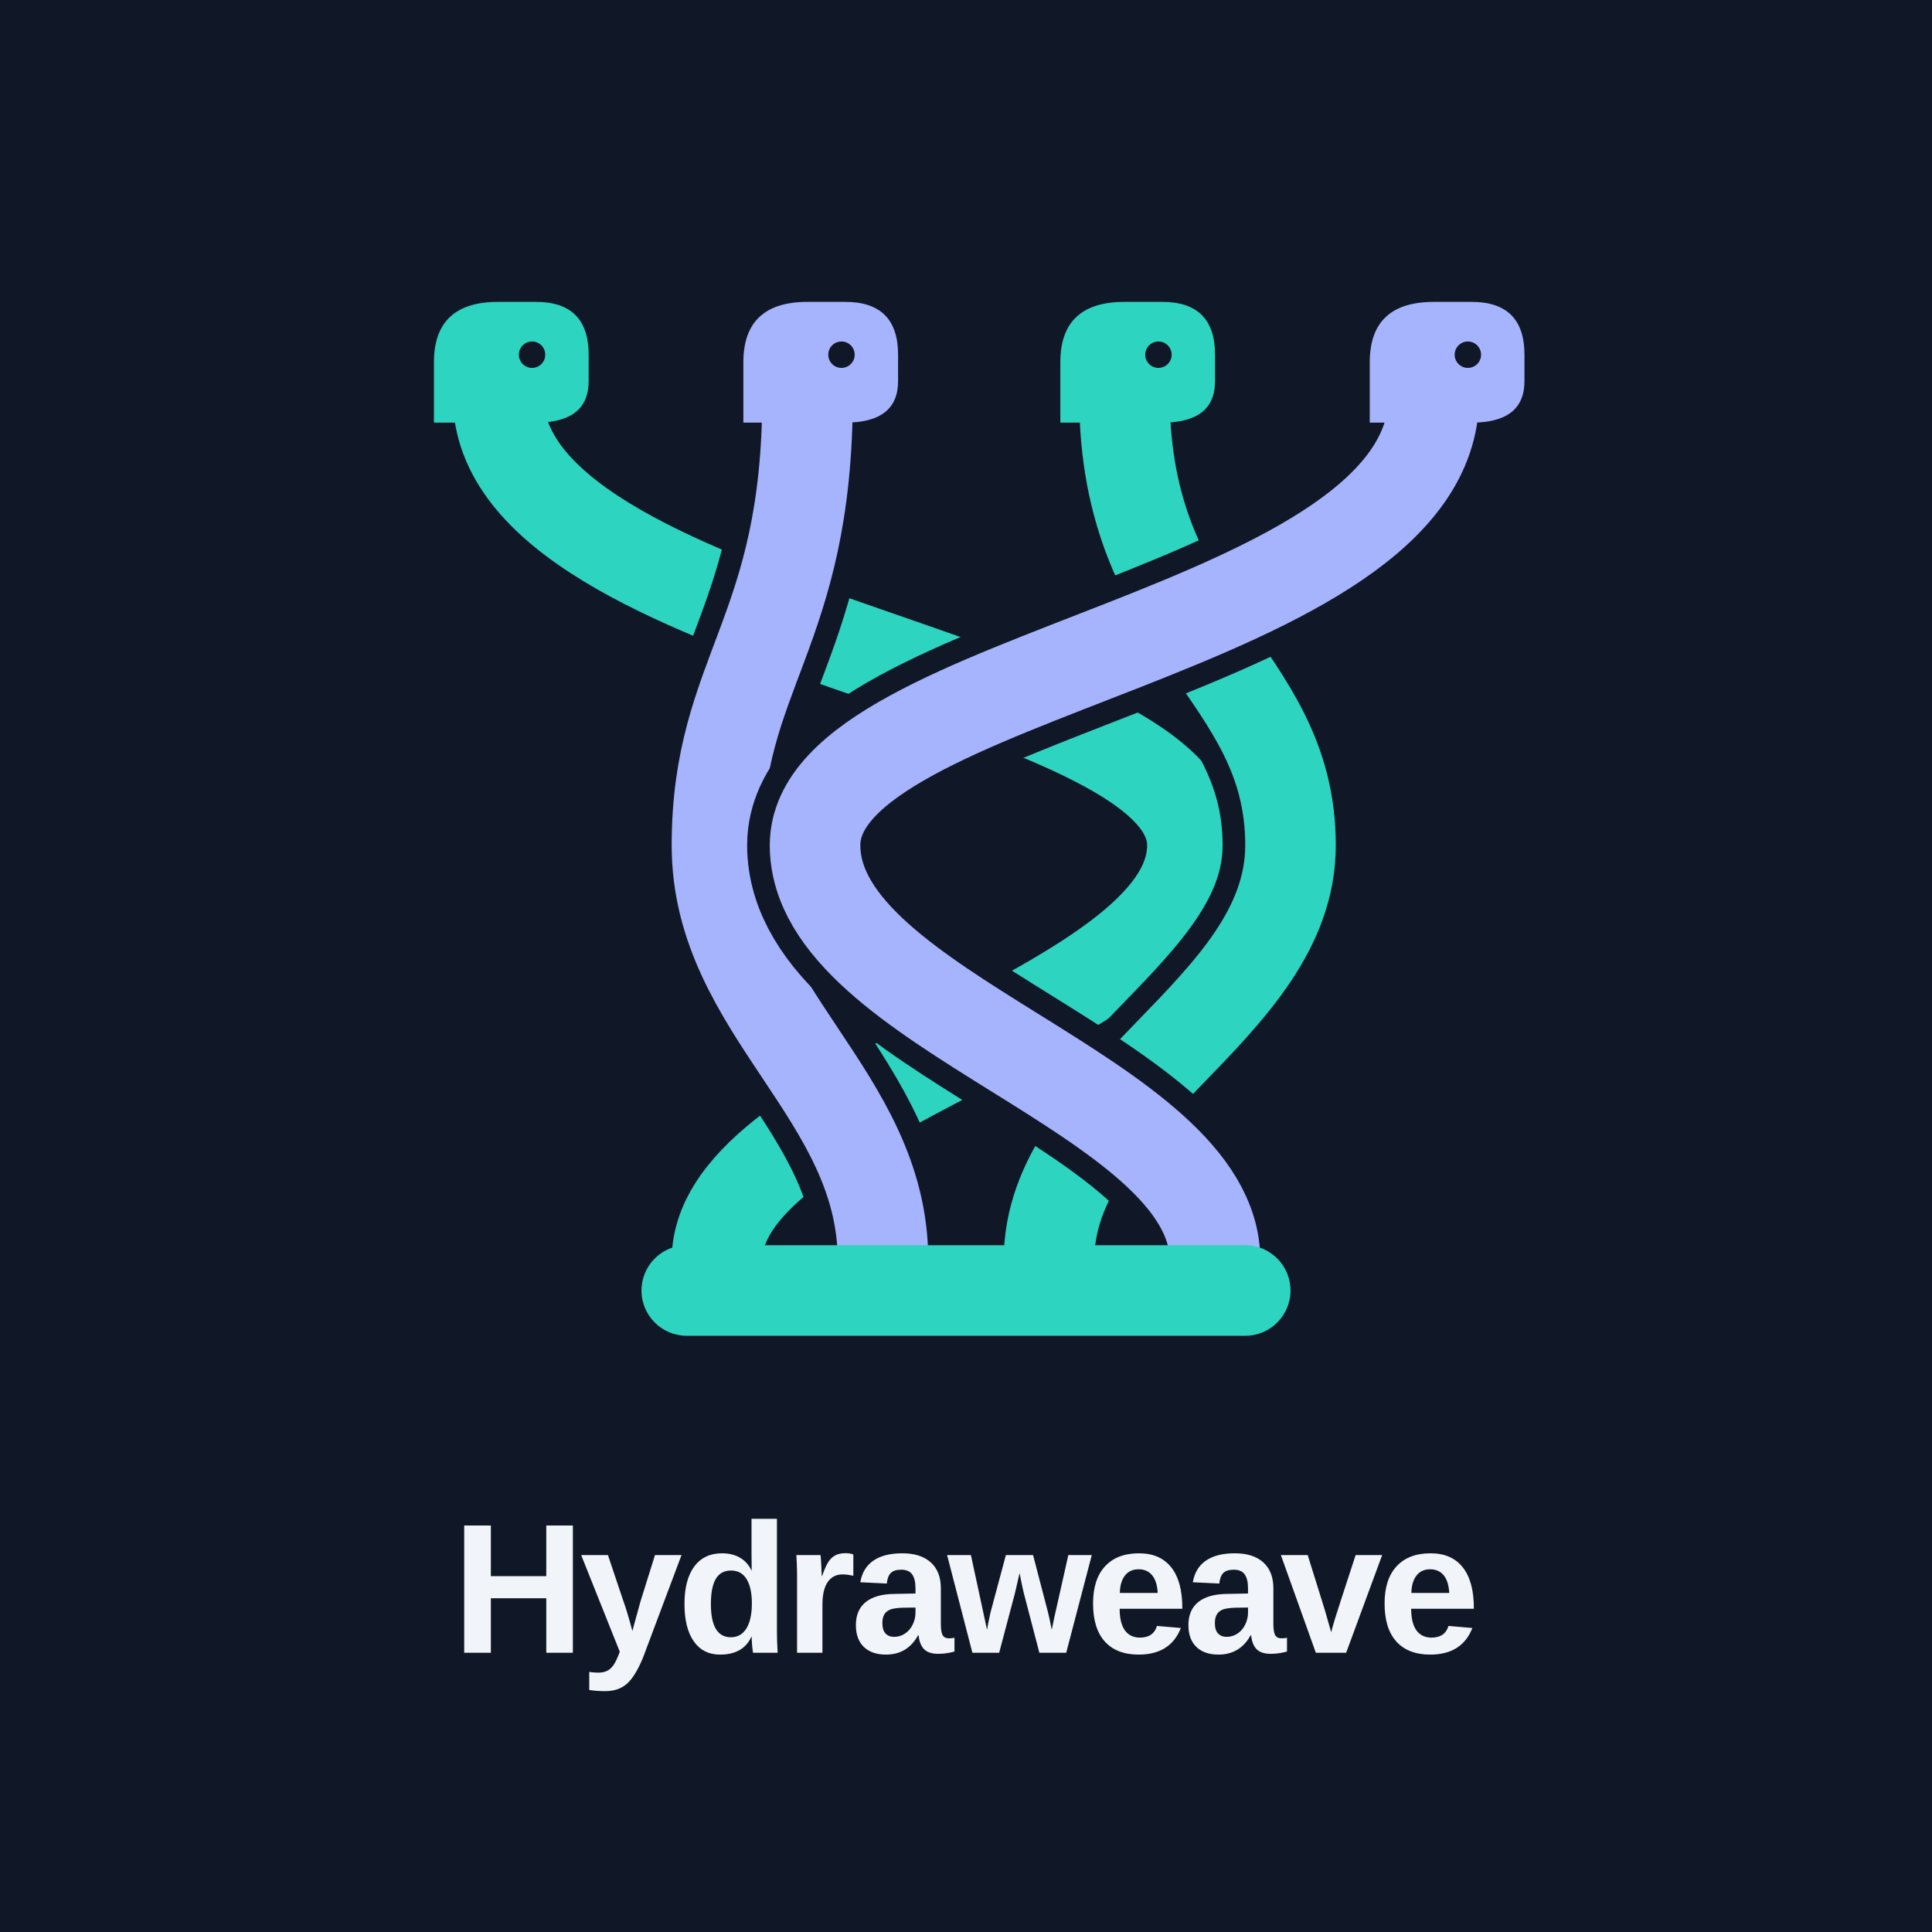
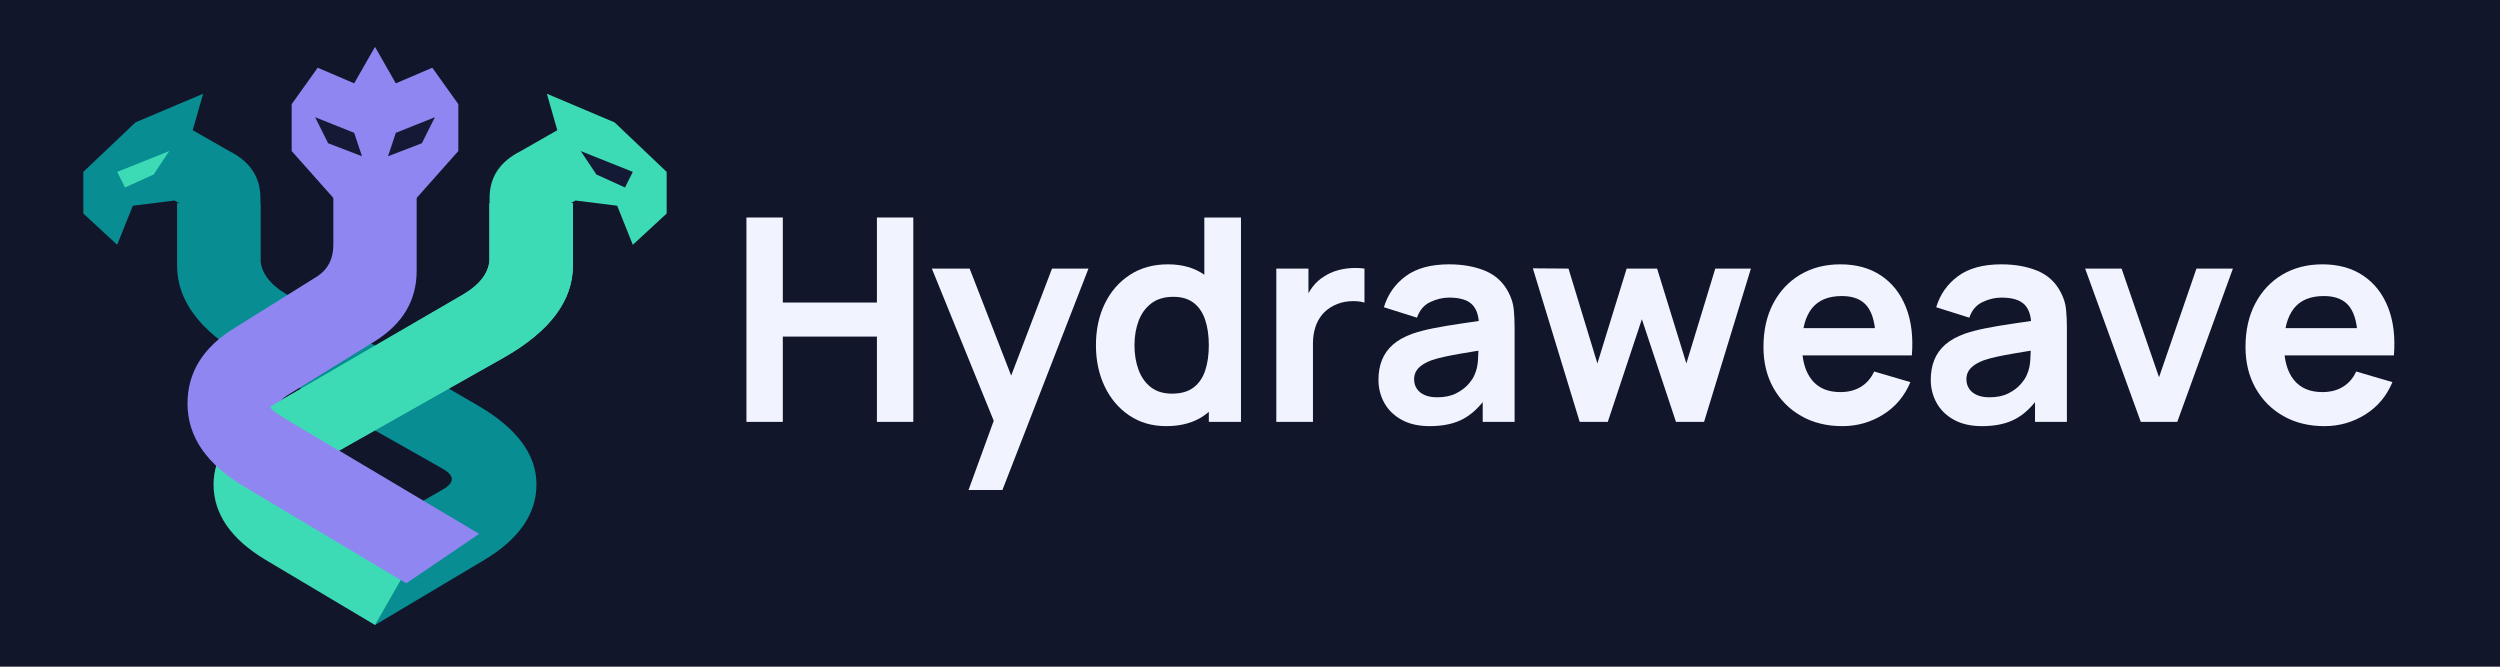
- <svg xmlns="http://www.w3.org/2000/svg" viewBox="0 0 512 512" role="img" aria-labelledby="title desc">
-   <rect x="0" y="0" width="512" height="512" fill="#101827" />
-   <g fill="none" stroke-linecap="round" stroke-linejoin="round">
-     <path d="M190 334 C190 290 316 268 316 224 C316 178 132 168 132 105" stroke="#101827" stroke-width="36" />
-     <path d="M190 334 C190 290 316 268 316 224 C316 178 132 168 132 105" stroke="#2dd4bf" stroke-width="24" />
-     <path d="M234 334 C234 290 190 268 190 224 C190 178 214 168 214 105" stroke="#101827" stroke-width="36" />
-     <path d="M234 334 C234 290 190 268 190 224 C190 178 214 168 214 105" stroke="#a5b4fc" stroke-width="24" />
-     <path d="M278 334 C278 290 342 268 342 224 C342 178 298 168 298 105" stroke="#101827" stroke-width="36" />
-     <path d="M278 334 C278 290 342 268 342 224 C342 178 298 168 298 105" stroke="#2dd4bf" stroke-width="24" />
-     <path d="M322 334 C322 290 216 268 216 224 C216 178 380 168 380 105" stroke="#101827" stroke-width="36" />
-     <path d="M322 334 C322 290 216 268 216 224 C216 178 380 168 380 105" stroke="#a5b4fc" stroke-width="24" />
+ <svg xmlns="http://www.w3.org/2000/svg" width="960" height="256" viewBox="0 0 960 256" role="img" aria-labelledby="title desc">
+   <path d="M0 0H960V256H0Z" fill="#11162B" />
+   <g transform="translate(16 0)">
+     <g aria-label="Three hydra necks woven into one braid">
+       <path d="M52 78H84V99Q84 107 94 113L168 156Q190 169 190 186Q190 203 170 215L128 240L112 212L154 188Q161 184 154 180L78 137Q52 122 52 102Z" fill="#078D92" />
+       <path d="M204 78H172V99Q172 107 162 113L88 156Q66 169 66 186Q66 203 86 215L128 240L144 212L102 188Q95 184 102 180L178 137Q204 122 204 102Z" fill="#3DDBB5" />
+       <path d="M112 62H144V104Q144 121 128 131L94 152Q87 157 94 161L168 205L140 224L78 187Q56 174 56 155Q56 137 74 126L106 106Q112 102 112 94Z" fill="#8F86F1" />
+       <path d="M204 78H172V99Q172 107 162 113L88 156Q87 157 94 161L114 173L178 137Q204 122 204 102Z" fill="#3DDBB5" />
+       <path d="M84 100V76Q84 64 72 58L58 50L62 36L36 47L16 66V82L29 94L35 79L51 77L62 83V100Z" fill="#078D92" />
+       <path d="M84 100V76Q84 64 72 58L58 50L62 36L36 47L16 66V82L29 94L35 79L51 77L62 83V100Z" fill="#3DDBB5" transform="translate(256 0) scale(-1 1)" />
+       <path d="M112 76L96 58V40L106 26L120 32L128 18L136 32L150 26L160 40V58L144 76L128 88Z" fill="#8F86F1" />
+       <path d="M29 66L49 58L43 67L32 72Z" fill="#3DDBB5" />
+       <path d="M29 66L49 58L43 67L32 72Z" fill="#141A36" transform="translate(256 0) scale(-1 1)" />
+       <path d="M105 45L120 51L123 60L110 55Z M151 45L136 51L133 60L146 55Z" fill="#141A36" />
+     </g>
  </g>
-   <path d="M115 112 V96 Q115 80 132 80 H142 Q156 80 156 94 V101 Q156 112 142 112 Z" fill="#2dd4bf" />
-   <circle cx="141" cy="94" r="3.5" fill="#101827" />
-   <path d="M197 112 V96 Q197 80 214 80 H224 Q238 80 238 94 V101 Q238 112 224 112 Z" fill="#a5b4fc" />
-   <circle cx="223" cy="94" r="3.5" fill="#101827" />
-   <path d="M281 112 V96 Q281 80 298 80 H308 Q322 80 322 94 V101 Q322 112 308 112 Z" fill="#2dd4bf" />
-   <circle cx="307" cy="94" r="3.5" fill="#101827" />
-   <path d="M363 112 V96 Q363 80 380 80 H390 Q404 80 404 94 V101 Q404 112 390 112 Z" fill="#a5b4fc" />
-   <circle cx="389" cy="94" r="3.5" fill="#101827" />
-   <rect x="170" y="330" width="172" height="24" rx="12" fill="#2dd4bf" />
-   <text x="256" y="438" text-anchor="middle" font-family="system-ui, -apple-system, BlinkMacSystemFont, Segoe UI, Arial, sans-serif" font-size="49" font-weight="650" letter-spacing="-1.5" fill="#f1f5f9">Hydraweave</text>
+   <g aria-label="Hydraweave">
+     <path d="M286.63 162V83.52H300.6V116.174H336.734V83.52H350.704V162H336.734V129.246H300.6V162Z" fill="#F1F4FF" />
+     <path d="M371.912 188.16 383.257 157.022 383.466 166.178 357.833 103.14H372.339L390.051 148.765H386.563L403.976 103.14H417.974L384.929 188.16Z" fill="#F1F4FF" />
+     <path d="M447.856 163.635Q439.718 163.635 433.648 159.545Q427.578 155.455 424.21 148.423Q420.842 141.39 420.842 132.561Q420.842 123.596 424.256 116.59Q427.669 109.585 433.875 105.545Q440.081 101.505 448.483 101.505Q456.863 101.505 462.578 105.586Q468.294 109.666 471.232 116.695Q474.171 123.723 474.171 132.561Q474.171 141.385 471.21 148.418Q468.248 155.451 462.399 159.543Q456.549 163.635 447.856 163.635ZM450.055 151.163Q455.178 151.163 458.289 148.824Q461.4 146.486 462.794 142.287Q464.188 138.088 464.188 132.561Q464.188 127.025 462.792 122.83Q461.395 118.636 458.384 116.306Q455.373 113.977 450.554 113.977Q445.422 113.977 442.116 116.488Q438.81 119 437.224 123.219Q435.639 127.438 435.639 132.561Q435.639 137.738 437.184 141.962Q438.728 146.186 441.909 148.675Q445.091 151.163 450.055 151.163ZM464.188 162V121.171H462.462V83.52H476.533V162Z" fill="#F1F4FF" />
+     <path d="M490.101 162V103.14H502.446V117.501L501.029 115.648Q502.155 112.65 504.022 110.18Q505.889 107.709 508.55 106.101Q510.698 104.707 513.271 103.93Q515.844 103.154 518.569 102.963Q521.294 102.772 523.955 103.14V116.193Q521.403 115.425 518.09 115.693Q514.777 115.961 512.083 117.383Q509.427 118.723 507.671 120.859Q505.916 122.996 505.044 125.803Q504.172 128.61 504.172 132.007V162Z" fill="#F1F4FF" />
+     <path d="M549.015 163.635Q542.647 163.635 538.249 161.212Q533.85 158.789 531.59 154.74Q529.331 150.691 529.331 145.813Q529.331 141.635 530.669 138.254Q532.006 134.873 534.883 132.336Q537.76 129.8 542.456 128.128Q545.881 126.943 550.515 126.028Q555.15 125.113 560.809 124.293Q566.468 123.473 572.967 122.497L567.935 125.285Q567.958 119.622 565.321 116.949Q562.685 114.276 556.436 114.276Q552.821 114.276 549.199 116Q545.577 117.723 544.128 121.988L531.42 117.982Q533.632 110.607 539.784 106.056Q545.935 101.505 556.454 101.505Q564.279 101.505 570.279 103.98Q576.278 106.455 579.289 112.323Q580.952 115.502 581.279 118.759Q581.606 122.015 581.606 125.957V162H569.361V149.565L571.241 151.872Q567.099 158.017 561.947 160.826Q556.794 163.635 549.015 163.635ZM551.894 152.562Q556.172 152.562 559.152 151.048Q562.131 149.533 563.907 147.473Q565.682 145.414 566.3 143.761Q567.386 141.308 567.56 138.095Q567.735 134.882 567.735 132.806L571.932 133.96Q565.646 134.982 561.475 135.695Q557.303 136.408 554.533 137.019Q551.762 137.63 549.632 138.374Q547.411 139.228 545.951 140.27Q544.491 141.313 543.756 142.625Q543.02 143.938 543.02 145.623Q543.02 147.707 544.062 149.272Q545.104 150.836 547.082 151.699Q549.06 152.562 551.894 152.562Z" fill="#F1F4FF" />
+     <path d="M606.601 162 588.616 103.04 602.305 103.14 613.396 139.564 624.636 103.14H636.327L647.567 139.564L658.667 103.14H672.347L654.362 162H643.571L630.482 122.57L617.393 162Z" fill="#F1F4FF" />
+     <path d="M707.489 163.635Q698.501 163.635 691.679 159.75Q684.858 155.864 681.013 149.013Q677.168 142.162 677.168 133.269Q677.168 123.623 680.936 116.497Q684.703 109.371 691.35 105.438Q697.997 101.505 706.689 101.505Q715.886 101.505 722.331 105.82Q728.776 110.134 731.889 117.982Q735.002 125.83 734.153 136.476H720.305V131.353Q720.278 122.052 717.185 117.864Q714.092 113.677 707.289 113.677Q699.473 113.677 695.719 118.477Q691.965 123.278 691.965 132.57Q691.965 141.163 695.719 145.863Q699.473 150.564 706.689 150.564Q711.295 150.564 714.601 148.529Q717.907 146.495 719.678 142.662L733.585 146.74Q730.238 154.761 723.119 159.198Q716 163.635 707.489 163.635ZM687.605 136.476V126.003H727.372V136.476Z" fill="#F1F4FF" />
+     <path d="M761.097 163.635Q754.73 163.635 750.331 161.212Q745.932 158.789 743.673 154.74Q741.413 150.691 741.413 145.813Q741.413 141.635 742.751 138.254Q744.089 134.873 746.966 132.336Q749.843 129.8 754.539 128.128Q757.963 126.943 762.598 126.028Q767.233 125.113 772.892 124.293Q778.551 123.473 785.05 122.497L780.018 125.285Q780.04 119.622 777.404 116.949Q774.767 114.276 768.518 114.276Q764.903 114.276 761.281 116Q757.659 117.723 756.21 121.988L743.503 117.982Q745.714 110.607 751.866 106.056Q758.018 101.505 768.536 101.505Q776.362 101.505 782.361 103.98Q788.361 106.455 791.372 112.323Q793.034 115.502 793.361 118.759Q793.688 122.015 793.688 125.957V162H781.444V149.565L783.324 151.872Q779.182 158.017 774.029 160.826Q768.877 163.635 761.097 163.635ZM763.977 152.562Q768.255 152.562 771.234 151.048Q774.213 149.533 775.989 147.473Q777.765 145.414 778.383 143.761Q779.468 141.308 779.643 138.095Q779.818 134.882 779.818 132.806L784.014 133.96Q777.729 134.982 773.557 135.695Q769.386 136.408 766.615 137.019Q763.845 137.63 761.715 138.374Q759.494 139.228 758.034 140.27Q756.574 141.313 755.838 142.625Q755.102 143.938 755.102 145.623Q755.102 147.707 756.145 149.272Q757.187 150.836 759.165 151.699Q761.143 152.562 763.977 152.562Z" fill="#F1F4FF" />
+     <path d="M822.063 162 800.699 103.14H814.688L829.066 144.86L843.436 103.14H857.434L836.07 162Z" fill="#F1F4FF" />
+     <path d="M892.594 163.635Q883.606 163.635 876.784 159.75Q869.963 155.864 866.118 149.013Q862.273 142.162 862.273 133.269Q862.273 123.623 866.041 116.497Q869.808 109.371 876.455 105.438Q883.102 101.505 891.794 101.505Q900.991 101.505 907.436 105.82Q913.881 110.134 916.994 117.982Q920.107 125.83 919.258 136.476H905.41V131.353Q905.383 122.052 902.29 117.864Q899.197 113.677 892.394 113.677Q884.578 113.677 880.824 118.477Q877.07 123.278 877.07 132.57Q877.07 141.163 880.824 145.863Q884.578 150.564 891.794 150.564Q896.4 150.564 899.706 148.529Q903.012 146.495 904.783 142.662L918.69 146.74Q915.343 154.761 908.224 159.198Q901.105 163.635 892.594 163.635ZM872.71 136.476V126.003H912.477V136.476Z" fill="#F1F4FF" />
+   </g>
</svg>
